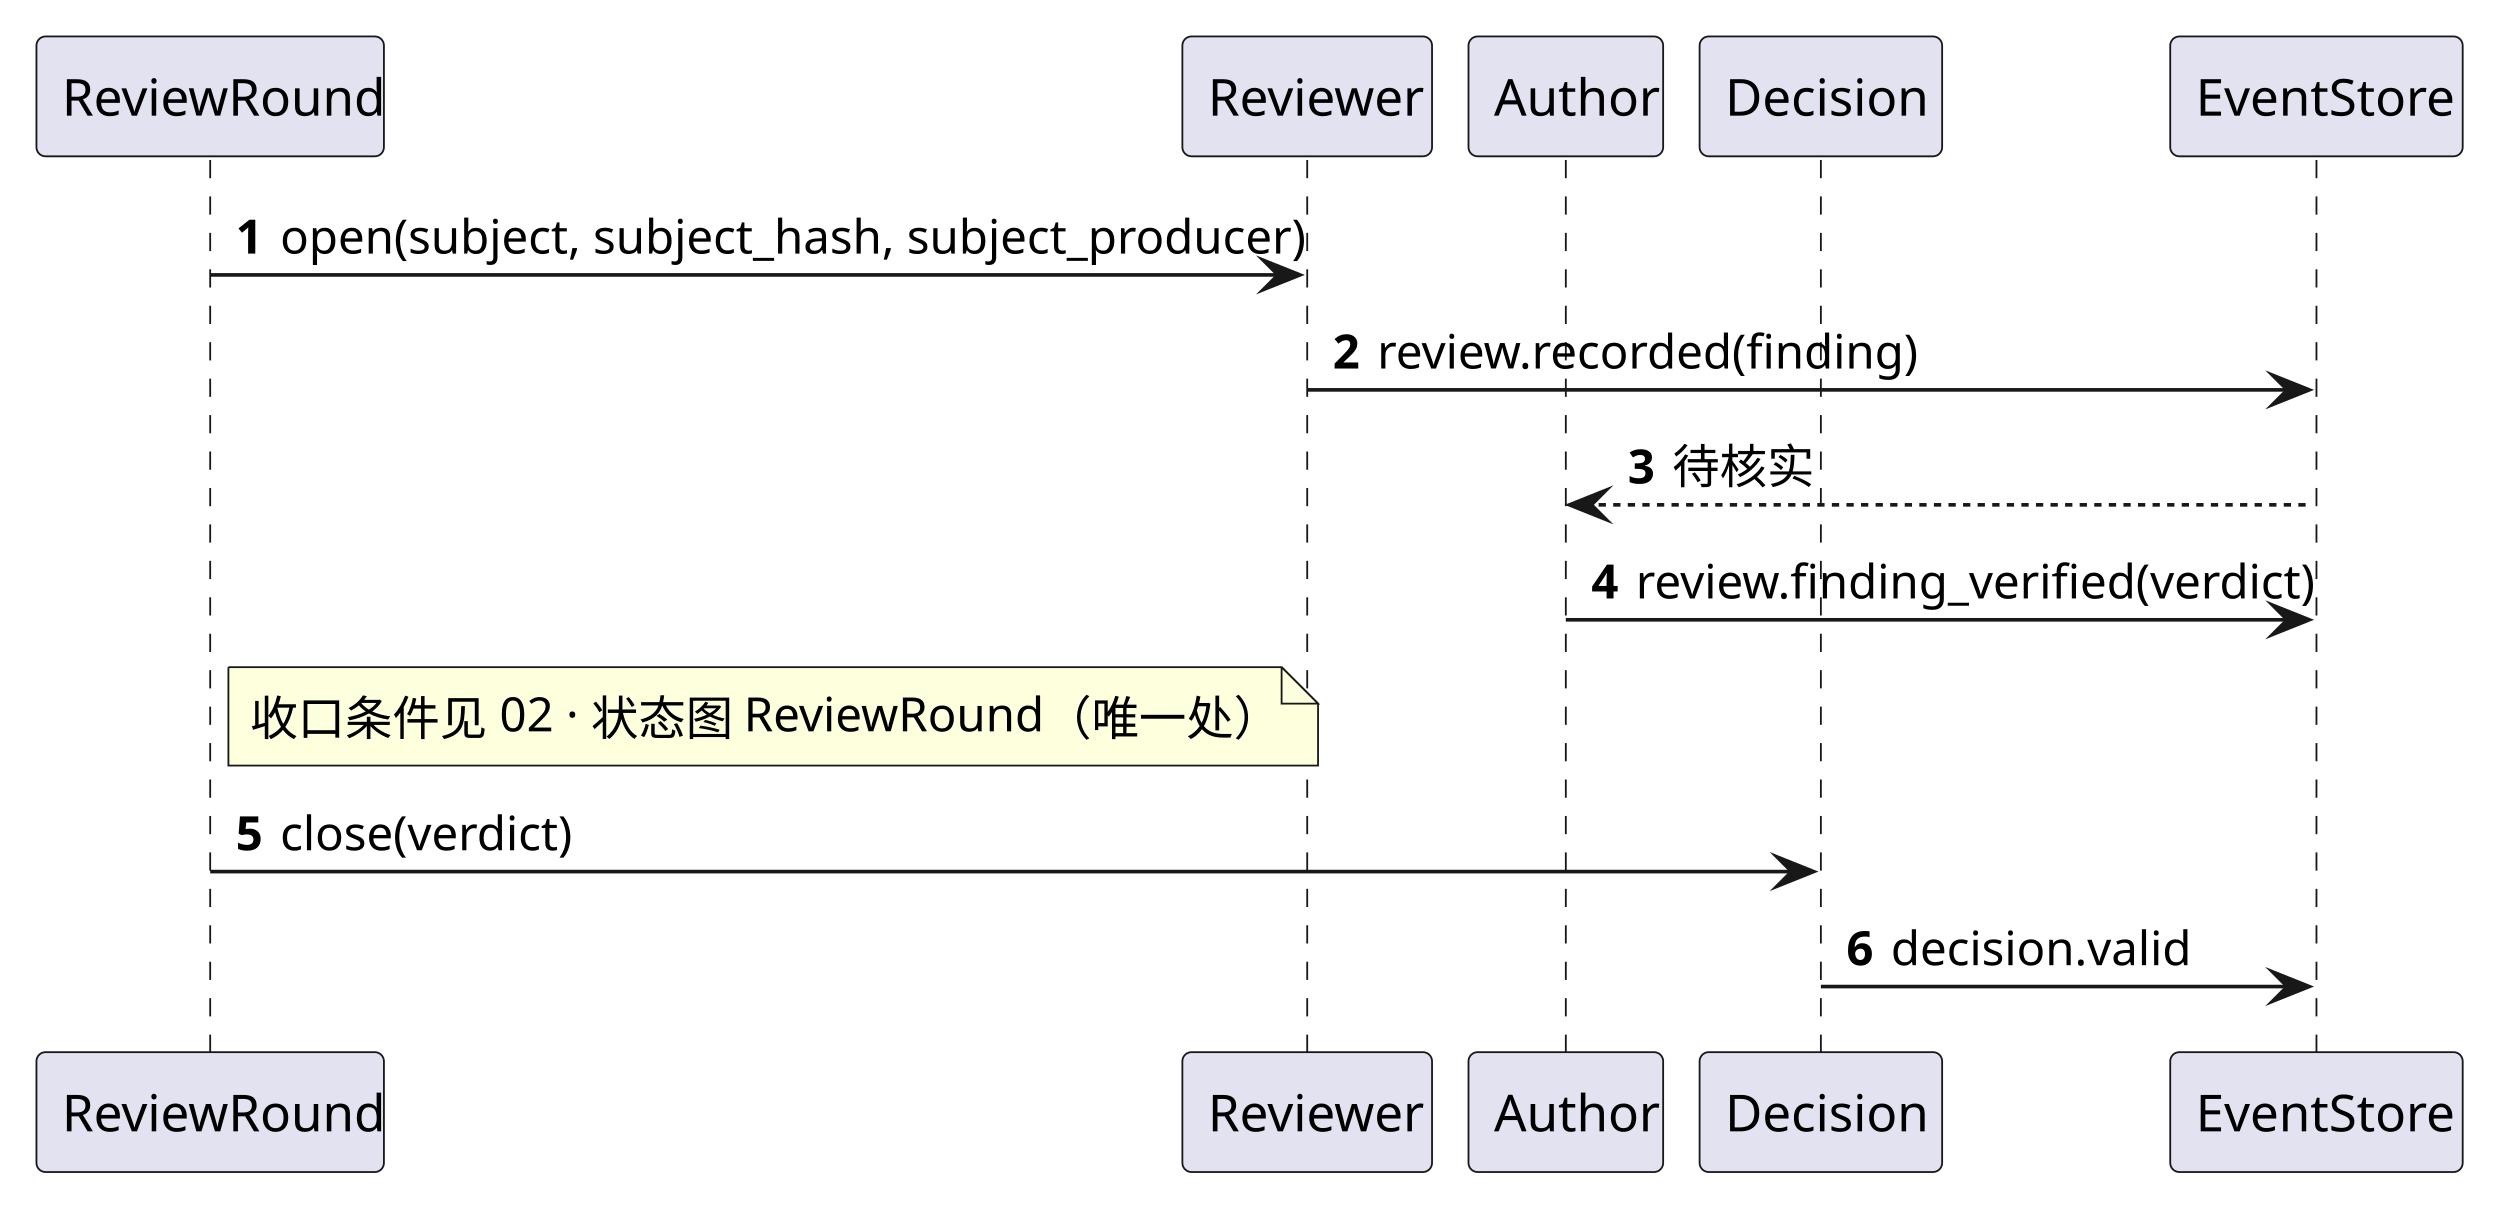
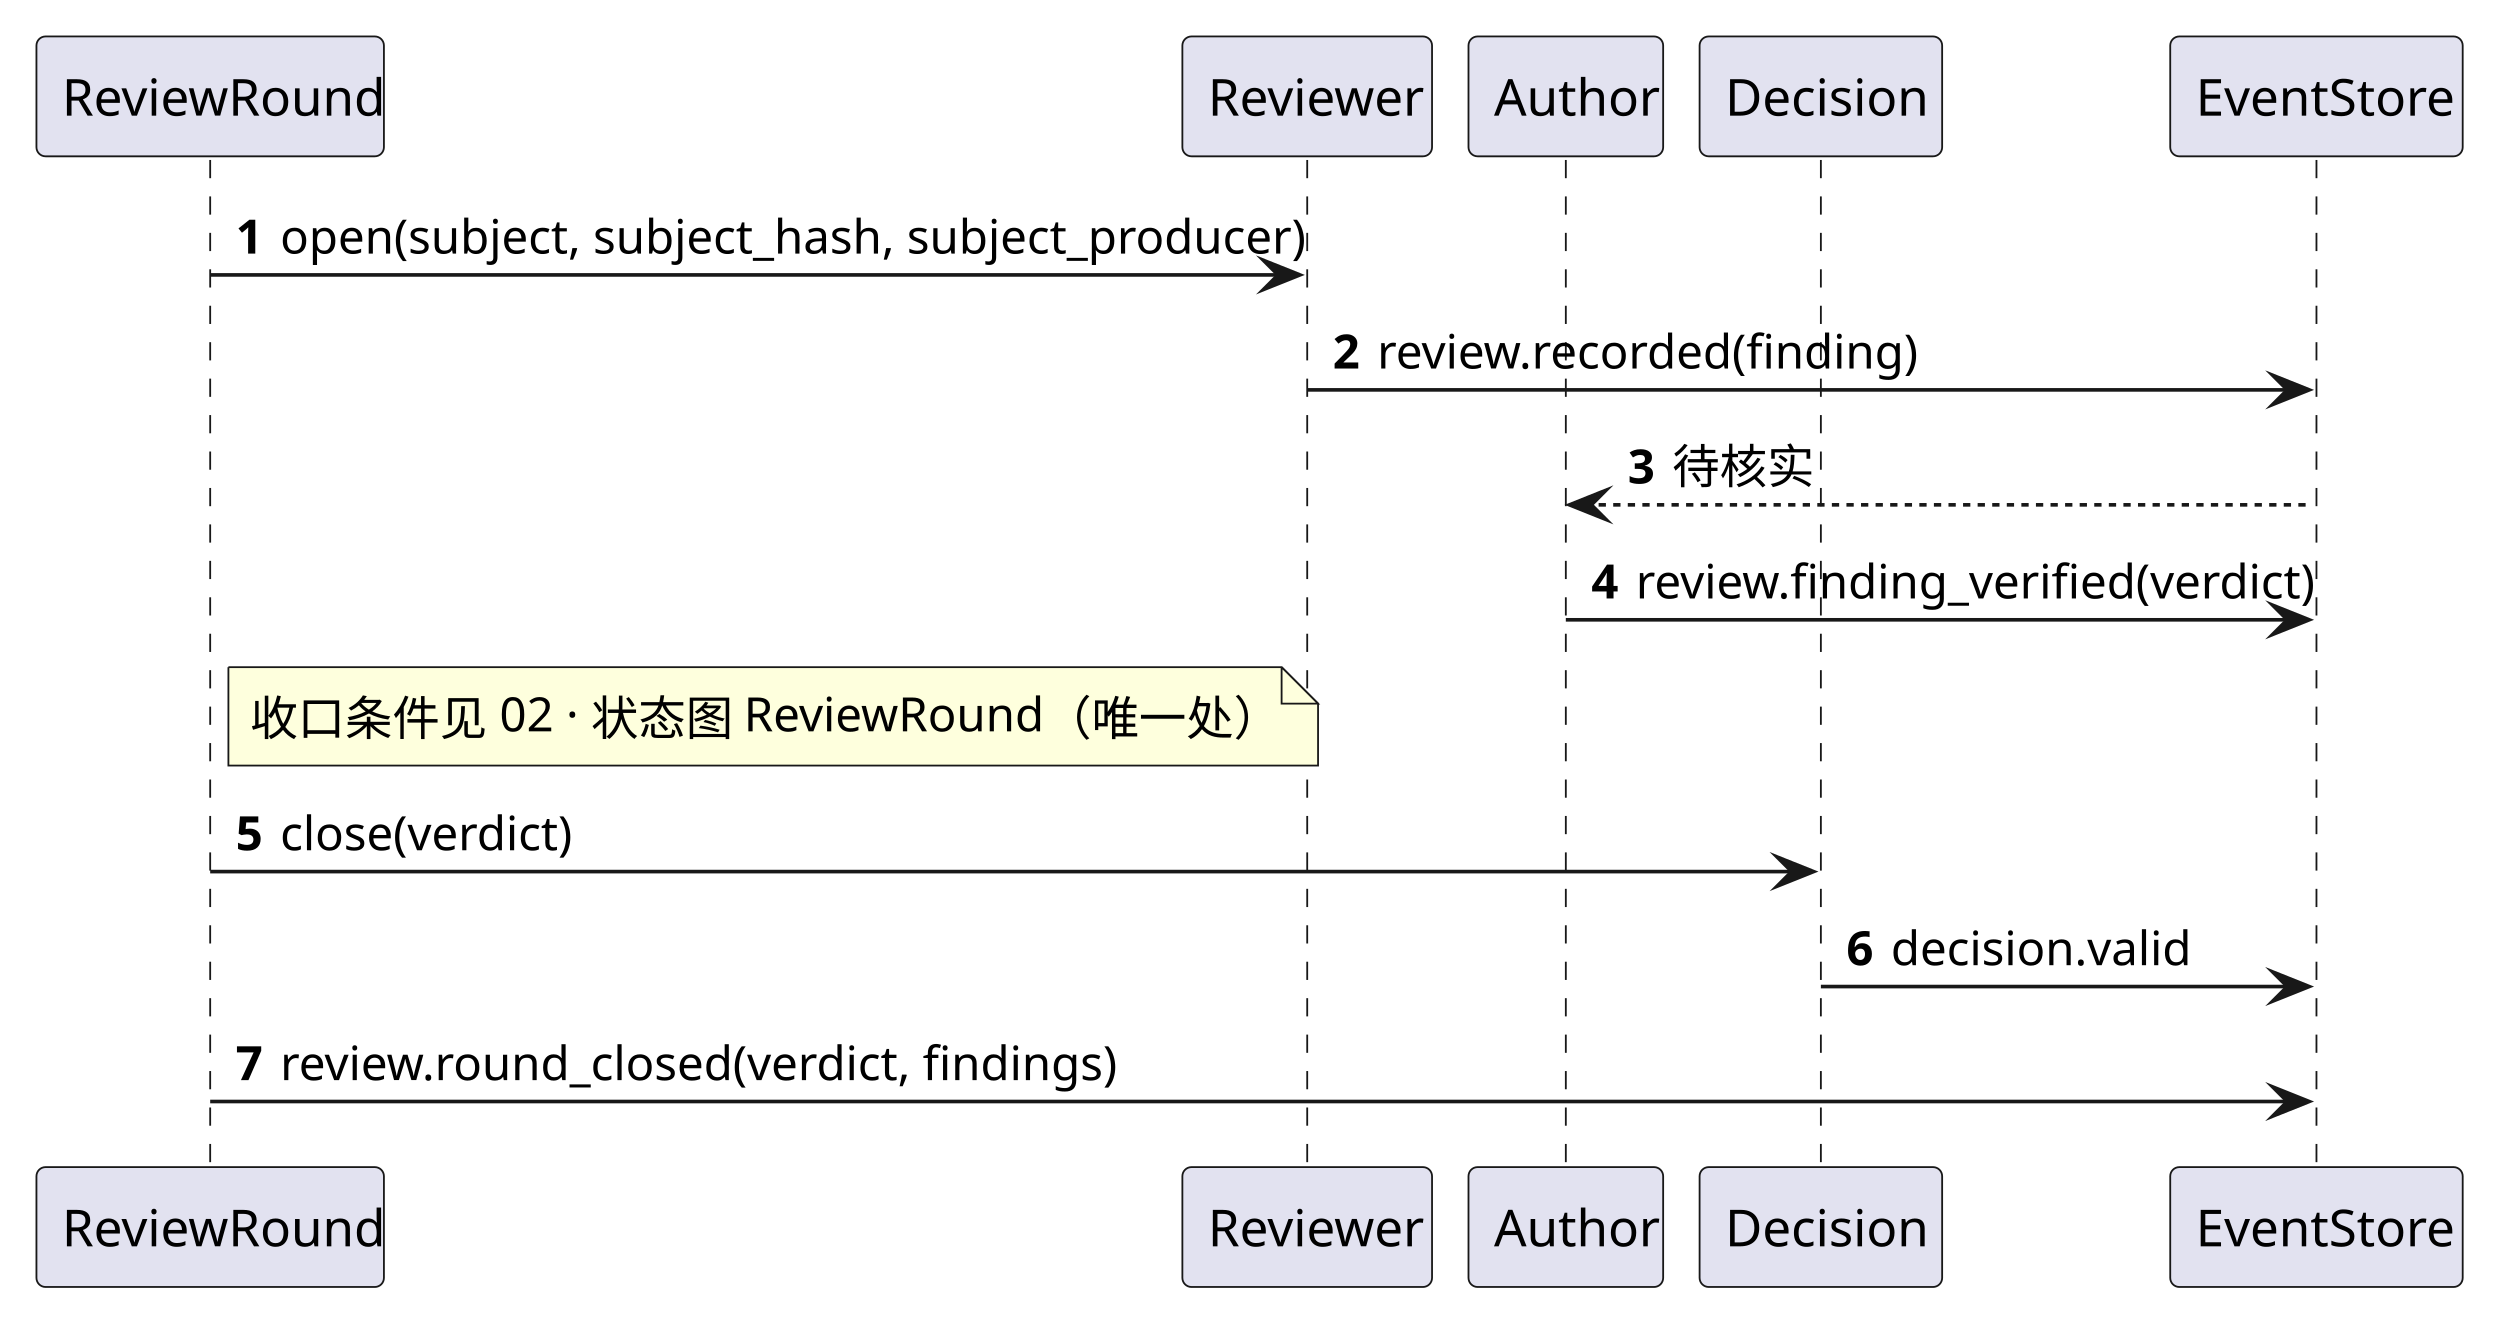
- <svg xmlns="http://www.w3.org/2000/svg" version="1.1" data-diagram-type="SEQUENCE" style="width:686px;height:333px;background:#FFFFFF;" width="686px" height="333px" viewBox="0 0 686 333" zoomAndPan="magnify" preserveAspectRatio="none" contentStyleType="text/css">
+ <svg xmlns="http://www.w3.org/2000/svg" version="1.1" data-diagram-type="SEQUENCE" style="width:686px;height:365px;background:#FFFFFF;" width="686px" height="365px" viewBox="0 0 686 365" zoomAndPan="magnify" preserveAspectRatio="none" contentStyleType="text/css">
  <defs />
  <g font-family="sans-serif" lengthAdjust="spacing">
    <g>
-       <rect x="54.174" y="43.895" width="8" height="244.814" fill="#000" fill-opacity="0" />
-       <line x1="57.674" y1="43.895" x2="57.674" y2="288.709" style="stroke:#181818;stroke-width:0.5;stroke-dasharray:5,5;" />
+       <rect x="54.174" y="43.895" width="8" height="276.359" fill="#000" fill-opacity="0" />
+       <line x1="57.674" y1="43.895" x2="57.674" y2="320.254" style="stroke:#181818;stroke-width:0.5;stroke-dasharray:5,5;" />
    </g>
    <g>
-       <rect x="355.199" y="43.895" width="8" height="244.814" fill="#000" fill-opacity="0" />
-       <line x1="358.699" y1="43.895" x2="358.699" y2="288.709" style="stroke:#181818;stroke-width:0.5;stroke-dasharray:5,5;" />
+       <rect x="355.199" y="43.895" width="8" height="276.359" fill="#000" fill-opacity="0" />
+       <line x1="358.699" y1="43.895" x2="358.699" y2="320.254" style="stroke:#181818;stroke-width:0.5;stroke-dasharray:5,5;" />
    </g>
    <g>
-       <rect x="426.162" y="43.895" width="8" height="244.814" fill="#000" fill-opacity="0" />
-       <line x1="429.662" y1="43.895" x2="429.662" y2="288.709" style="stroke:#181818;stroke-width:0.5;stroke-dasharray:5,5;" />
+       <rect x="426.162" y="43.895" width="8" height="276.359" fill="#000" fill-opacity="0" />
+       <line x1="429.662" y1="43.895" x2="429.662" y2="320.254" style="stroke:#181818;stroke-width:0.5;stroke-dasharray:5,5;" />
    </g>
    <g>
-       <rect x="496.147" y="43.895" width="8" height="244.814" fill="#000" fill-opacity="0" />
-       <line x1="499.647" y1="43.895" x2="499.647" y2="288.709" style="stroke:#181818;stroke-width:0.5;stroke-dasharray:5,5;" />
+       <rect x="496.147" y="43.895" width="8" height="276.359" fill="#000" fill-opacity="0" />
+       <line x1="499.647" y1="43.895" x2="499.647" y2="320.254" style="stroke:#181818;stroke-width:0.5;stroke-dasharray:5,5;" />
    </g>
    <g>
-       <rect x="632.138" y="43.895" width="8" height="244.814" fill="#000" fill-opacity="0" />
-       <line x1="635.638" y1="43.895" x2="635.638" y2="288.709" style="stroke:#181818;stroke-width:0.5;stroke-dasharray:5,5;" />
+       <rect x="632.138" y="43.895" width="8" height="276.359" fill="#000" fill-opacity="0" />
+       <line x1="635.638" y1="43.895" x2="635.638" y2="320.254" style="stroke:#181818;stroke-width:0.5;stroke-dasharray:5,5;" />
    </g>
    <rect x="10" y="10" width="95.348" height="32.895" fill="#E2E2F0" style="stroke:#181818;stroke-width:0.5;" rx="2.5" ry="2.5" />
    <text x="17" y="31.738" fill="#000" font-size="14" textLength="81.348">ReviewRound</text>
    <rect x="324.444" y="10" width="68.51" height="32.895" fill="#E2E2F0" style="stroke:#181818;stroke-width:0.5;" rx="2.5" ry="2.5" />
    <text x="331.444" y="31.738" fill="#000" font-size="14" textLength="54.51">Reviewer</text>
    <rect x="402.954" y="10" width="53.416" height="32.895" fill="#E2E2F0" style="stroke:#181818;stroke-width:0.5;" rx="2.5" ry="2.5" />
    <text x="409.954" y="31.738" fill="#000" font-size="14" textLength="39.416">Author</text>
    <rect x="466.37" y="10" width="66.555" height="32.895" fill="#E2E2F0" style="stroke:#181818;stroke-width:0.5;" rx="2.5" ry="2.5" />
    <text x="473.37" y="31.738" fill="#000" font-size="14" textLength="52.555">Decision</text>
    <rect x="595.511" y="10" width="80.254" height="32.895" fill="#E2E2F0" style="stroke:#181818;stroke-width:0.5;" rx="2.5" ry="2.5" />
    <text x="602.511" y="31.738" fill="#000" font-size="14" textLength="66.254">EventStore</text>
-     <rect x="10" y="288.709" width="95.348" height="32.895" fill="#E2E2F0" style="stroke:#181818;stroke-width:0.5;" rx="2.5" ry="2.5" />
-     <text x="17" y="310.447" fill="#000" font-size="14" textLength="81.348">ReviewRound</text>
-     <rect x="324.444" y="288.709" width="68.51" height="32.895" fill="#E2E2F0" style="stroke:#181818;stroke-width:0.5;" rx="2.5" ry="2.5" />
-     <text x="331.444" y="310.447" fill="#000" font-size="14" textLength="54.51">Reviewer</text>
-     <rect x="402.954" y="288.709" width="53.416" height="32.895" fill="#E2E2F0" style="stroke:#181818;stroke-width:0.5;" rx="2.5" ry="2.5" />
-     <text x="409.954" y="310.447" fill="#000" font-size="14" textLength="39.416">Author</text>
-     <rect x="466.37" y="288.709" width="66.555" height="32.895" fill="#E2E2F0" style="stroke:#181818;stroke-width:0.5;" rx="2.5" ry="2.5" />
-     <text x="473.37" y="310.447" fill="#000" font-size="14" textLength="52.555">Decision</text>
-     <rect x="595.511" y="288.709" width="80.254" height="32.895" fill="#E2E2F0" style="stroke:#181818;stroke-width:0.5;" rx="2.5" ry="2.5" />
-     <text x="602.511" y="310.447" fill="#000" font-size="14" textLength="66.254">EventStore</text>
+     <rect x="10" y="320.254" width="95.348" height="32.895" fill="#E2E2F0" style="stroke:#181818;stroke-width:0.5;" rx="2.5" ry="2.5" />
+     <text x="17" y="341.992" fill="#000" font-size="14" textLength="81.348">ReviewRound</text>
+     <rect x="324.444" y="320.254" width="68.51" height="32.895" fill="#E2E2F0" style="stroke:#181818;stroke-width:0.5;" rx="2.5" ry="2.5" />
+     <text x="331.444" y="341.992" fill="#000" font-size="14" textLength="54.51">Reviewer</text>
+     <rect x="402.954" y="320.254" width="53.416" height="32.895" fill="#E2E2F0" style="stroke:#181818;stroke-width:0.5;" rx="2.5" ry="2.5" />
+     <text x="409.954" y="341.992" fill="#000" font-size="14" textLength="39.416">Author</text>
+     <rect x="466.37" y="320.254" width="66.555" height="32.895" fill="#E2E2F0" style="stroke:#181818;stroke-width:0.5;" rx="2.5" ry="2.5" />
+     <text x="473.37" y="341.992" fill="#000" font-size="14" textLength="52.555">Decision</text>
+     <rect x="595.511" y="320.254" width="80.254" height="32.895" fill="#E2E2F0" style="stroke:#181818;stroke-width:0.5;" rx="2.5" ry="2.5" />
+     <text x="602.511" y="341.992" fill="#000" font-size="14" textLength="66.254">EventStore</text>
    <polygon points="346.699,71.439,356.699,75.439,346.699,79.439,350.699,75.439" fill="#181818" style="stroke:#181818;stroke-width:1;stroke-linejoin:miter;stroke-miterlimit:10;" />
    <line x1="57.674" y1="75.439" x2="352.699" y2="75.439" style="stroke:#181818;stroke-width:1;" />
    <text x="64.674" y="69.58" fill="#000" font-size="13" font-weight="700">1</text>
    <text x="76.875" y="69.58" fill="#000" font-size="13" textLength="264.824">open(subject, subject_hash, subject_producer)</text>
    <polygon points="623.638,102.984,633.638,106.984,623.638,110.984,627.638,106.984" fill="#181818" style="stroke:#181818;stroke-width:1;stroke-linejoin:miter;stroke-miterlimit:10;" />
    <line x1="358.699" y1="106.984" x2="629.638" y2="106.984" style="stroke:#181818;stroke-width:1;" />
    <text x="365.699" y="101.125" fill="#000" font-size="13" font-weight="700">2</text>
    <text x="377.9" y="101.125" fill="#000" font-size="13" textLength="134.469">review.recorded(finding)</text>
    <polygon points="440.662,134.529,430.662,138.529,440.662,142.529,436.662,138.529" fill="#181818" style="stroke:#181818;stroke-width:1;stroke-linejoin:miter;stroke-miterlimit:10;" />
    <line x1="434.662" y1="138.529" x2="634.638" y2="138.529" style="stroke:#181818;stroke-width:1;stroke-dasharray:2,2;" />
    <text x="446.662" y="132.67" fill="#000" font-size="13" font-weight="700">3</text>
    <text x="458.863" y="132.67" fill="#000" font-size="13" textLength="39">待核实</text>
    <polygon points="623.638,166.074,633.638,170.074,623.638,174.074,627.638,170.074" fill="#181818" style="stroke:#181818;stroke-width:1;stroke-linejoin:miter;stroke-miterlimit:10;" />
    <line x1="429.662" y1="170.074" x2="629.638" y2="170.074" style="stroke:#181818;stroke-width:1;" />
    <text x="436.662" y="164.215" fill="#000" font-size="13" font-weight="700">4</text>
    <text x="448.863" y="164.215" fill="#000" font-size="13" textLength="169.774">review.finding_verified(verdict)</text>
    <path d="M62.674,183.074 L62.674,210.074 L361.674,210.074 L361.674,193.074 L351.674,183.074 L62.674,183.074" style="stroke:#181818;stroke-width:0.5;" fill="#FEFFDD" />
    <path d="M351.674,183.074 L351.674,193.074 L361.674,193.074 L351.674,183.074" style="stroke:#181818;stroke-width:0.5;" fill="#FEFFDD" />
    <text x="68.674" y="201.76" fill="#000" font-size="13" textLength="278.827">收口条件见 02 · 状态图 ReviewRound（唯一处）</text>
    <polygon points="487.647,235.164,497.647,239.164,487.647,243.164,491.647,239.164" fill="#181818" style="stroke:#181818;stroke-width:1;stroke-linejoin:miter;stroke-miterlimit:10;" />
    <line x1="57.674" y1="239.164" x2="493.647" y2="239.164" style="stroke:#181818;stroke-width:1;" />
    <text x="64.674" y="233.305" fill="#000" font-size="13" font-weight="700">5</text>
    <text x="76.875" y="233.305" fill="#000" font-size="13" textLength="75.283">close(verdict)</text>
    <polygon points="623.638,266.709,633.638,270.709,623.638,274.709,627.638,270.709" fill="#181818" style="stroke:#181818;stroke-width:1;stroke-linejoin:miter;stroke-miterlimit:10;" />
    <line x1="499.647" y1="270.709" x2="629.638" y2="270.709" style="stroke:#181818;stroke-width:1;" />
    <text x="506.647" y="264.85" fill="#000" font-size="13" font-weight="700">6</text>
    <text x="518.849" y="264.85" fill="#000" font-size="13" textLength="77.086">decision.valid</text>
+     <polygon points="623.638,298.254,633.638,302.254,623.638,306.254,627.638,302.254" fill="#181818" style="stroke:#181818;stroke-width:1;stroke-linejoin:miter;stroke-miterlimit:10;" />
+     <line x1="57.674" y1="302.254" x2="629.638" y2="302.254" style="stroke:#181818;stroke-width:1;" />
+     <text x="64.674" y="296.395" fill="#000" font-size="13" font-weight="700">7</text>
+     <text x="76.875" y="296.395" fill="#000" font-size="13" textLength="212.621">review.round_closed(verdict, findings)</text>
  </g>
</svg>
